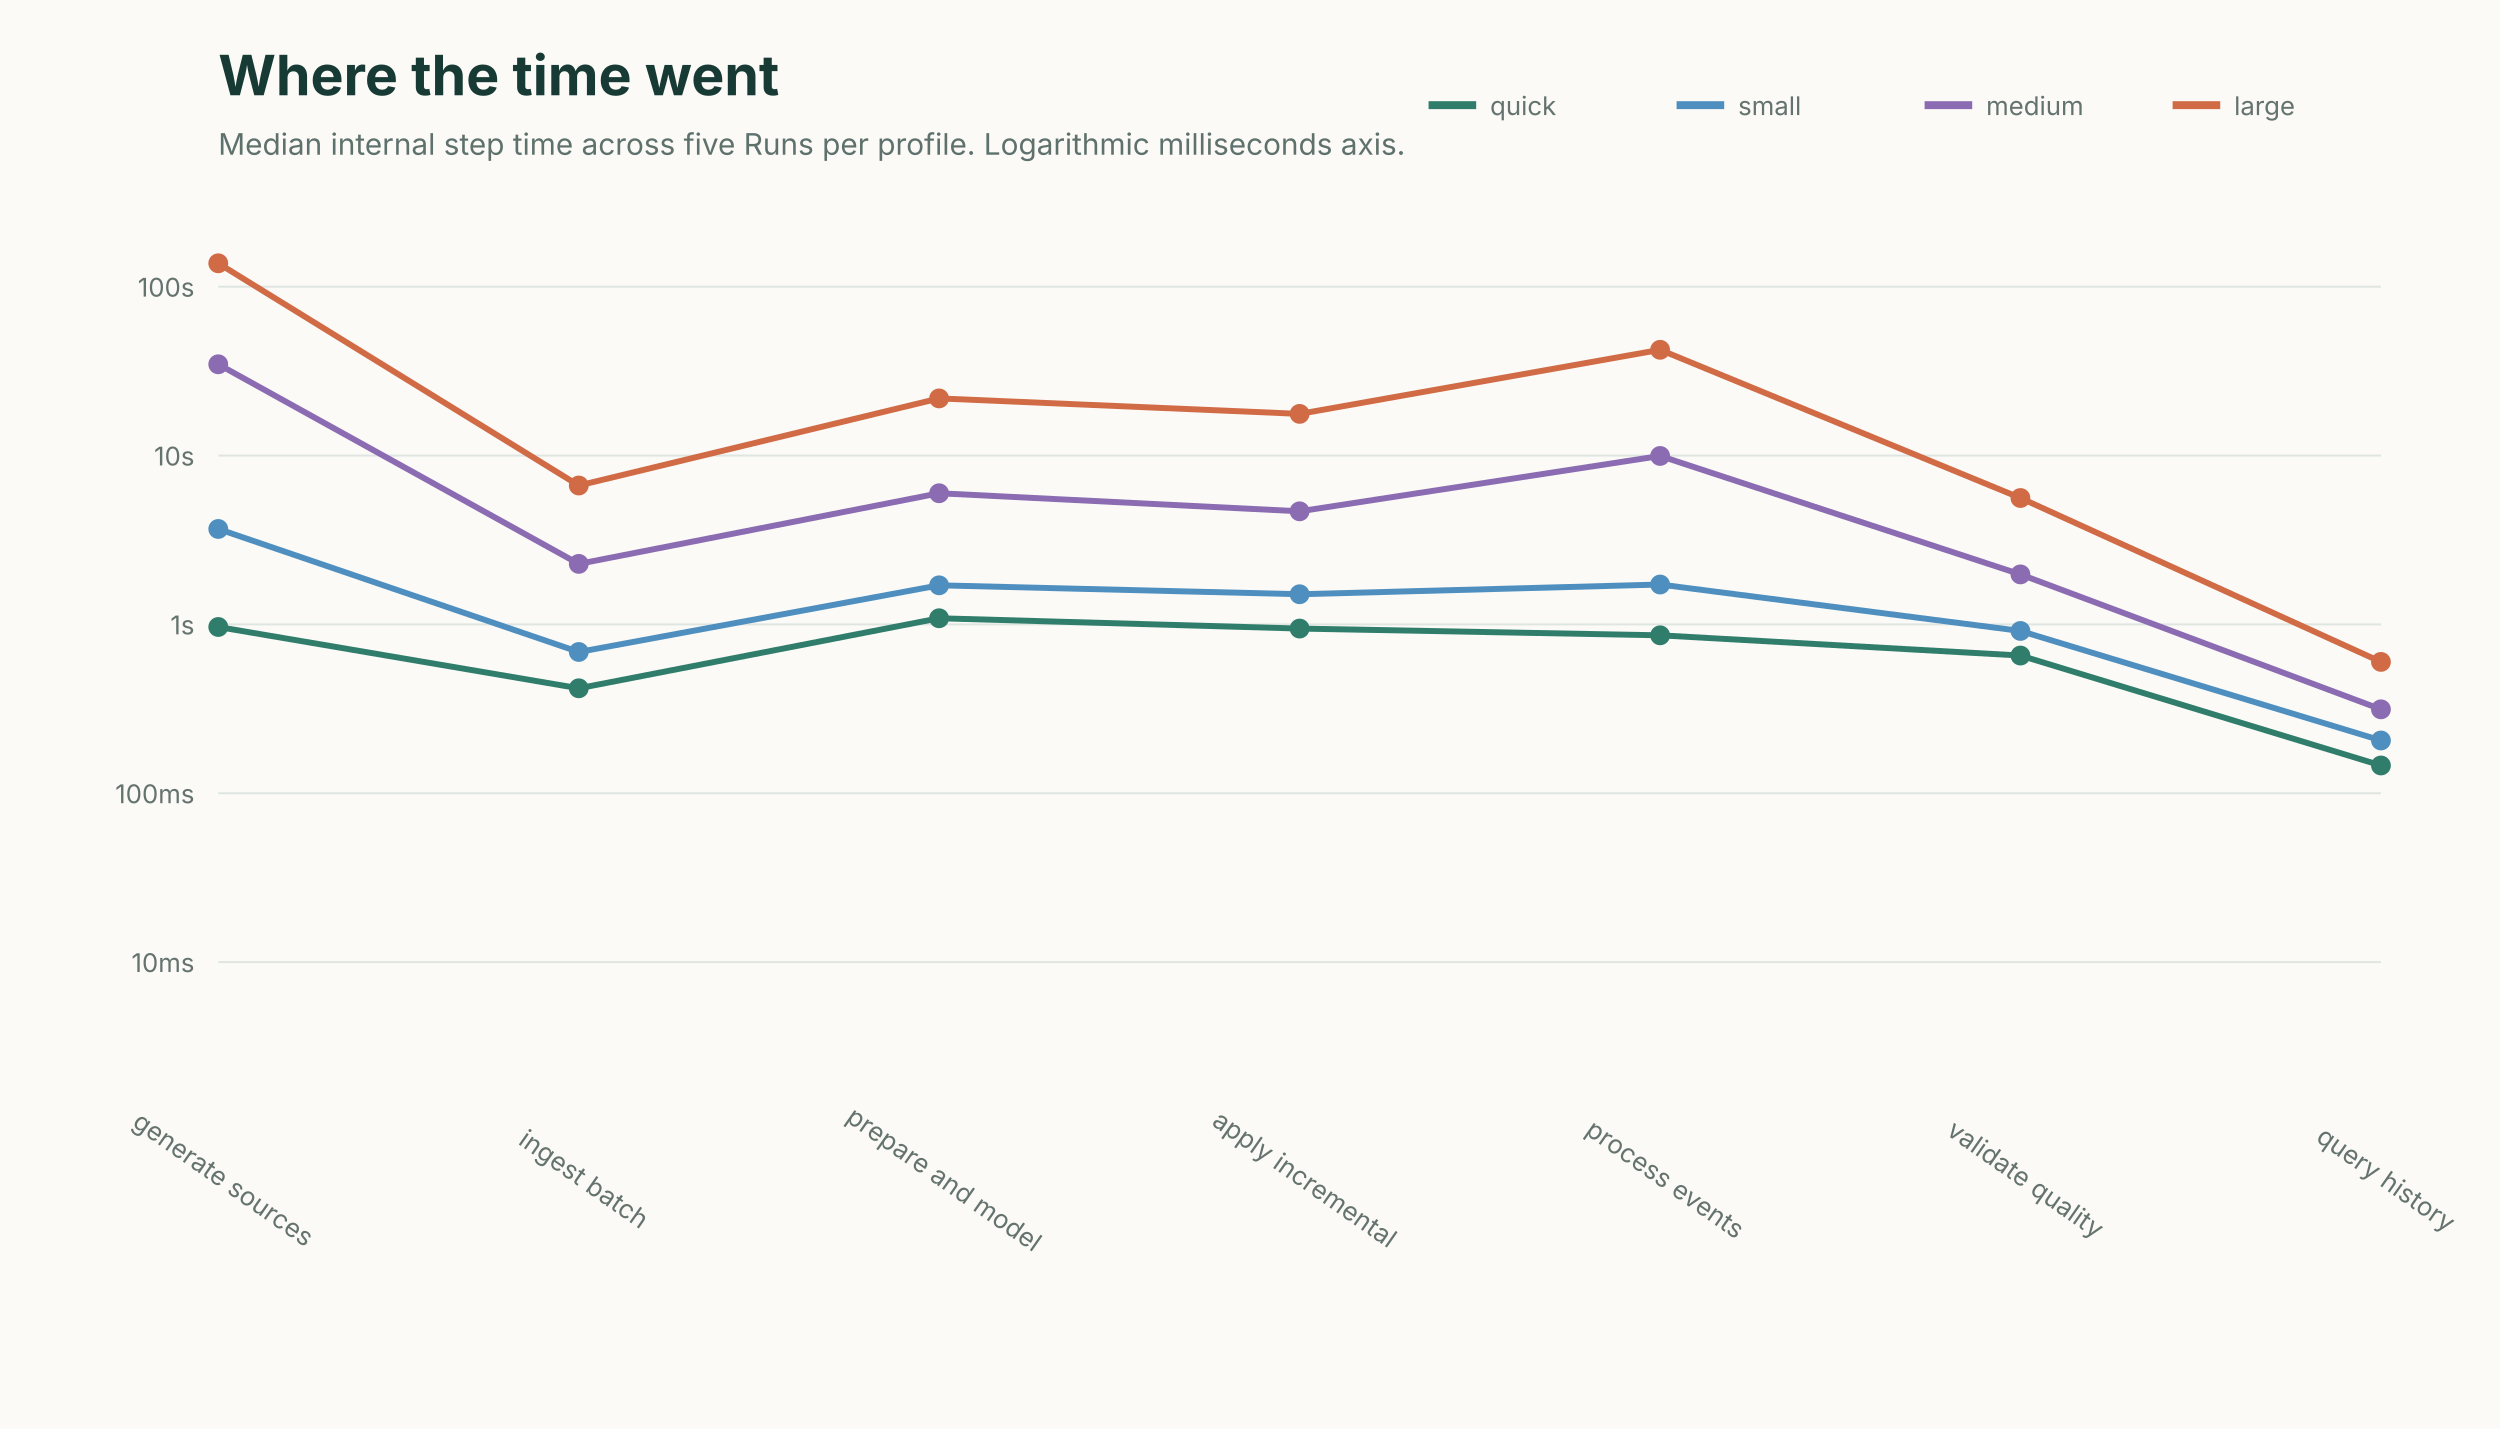
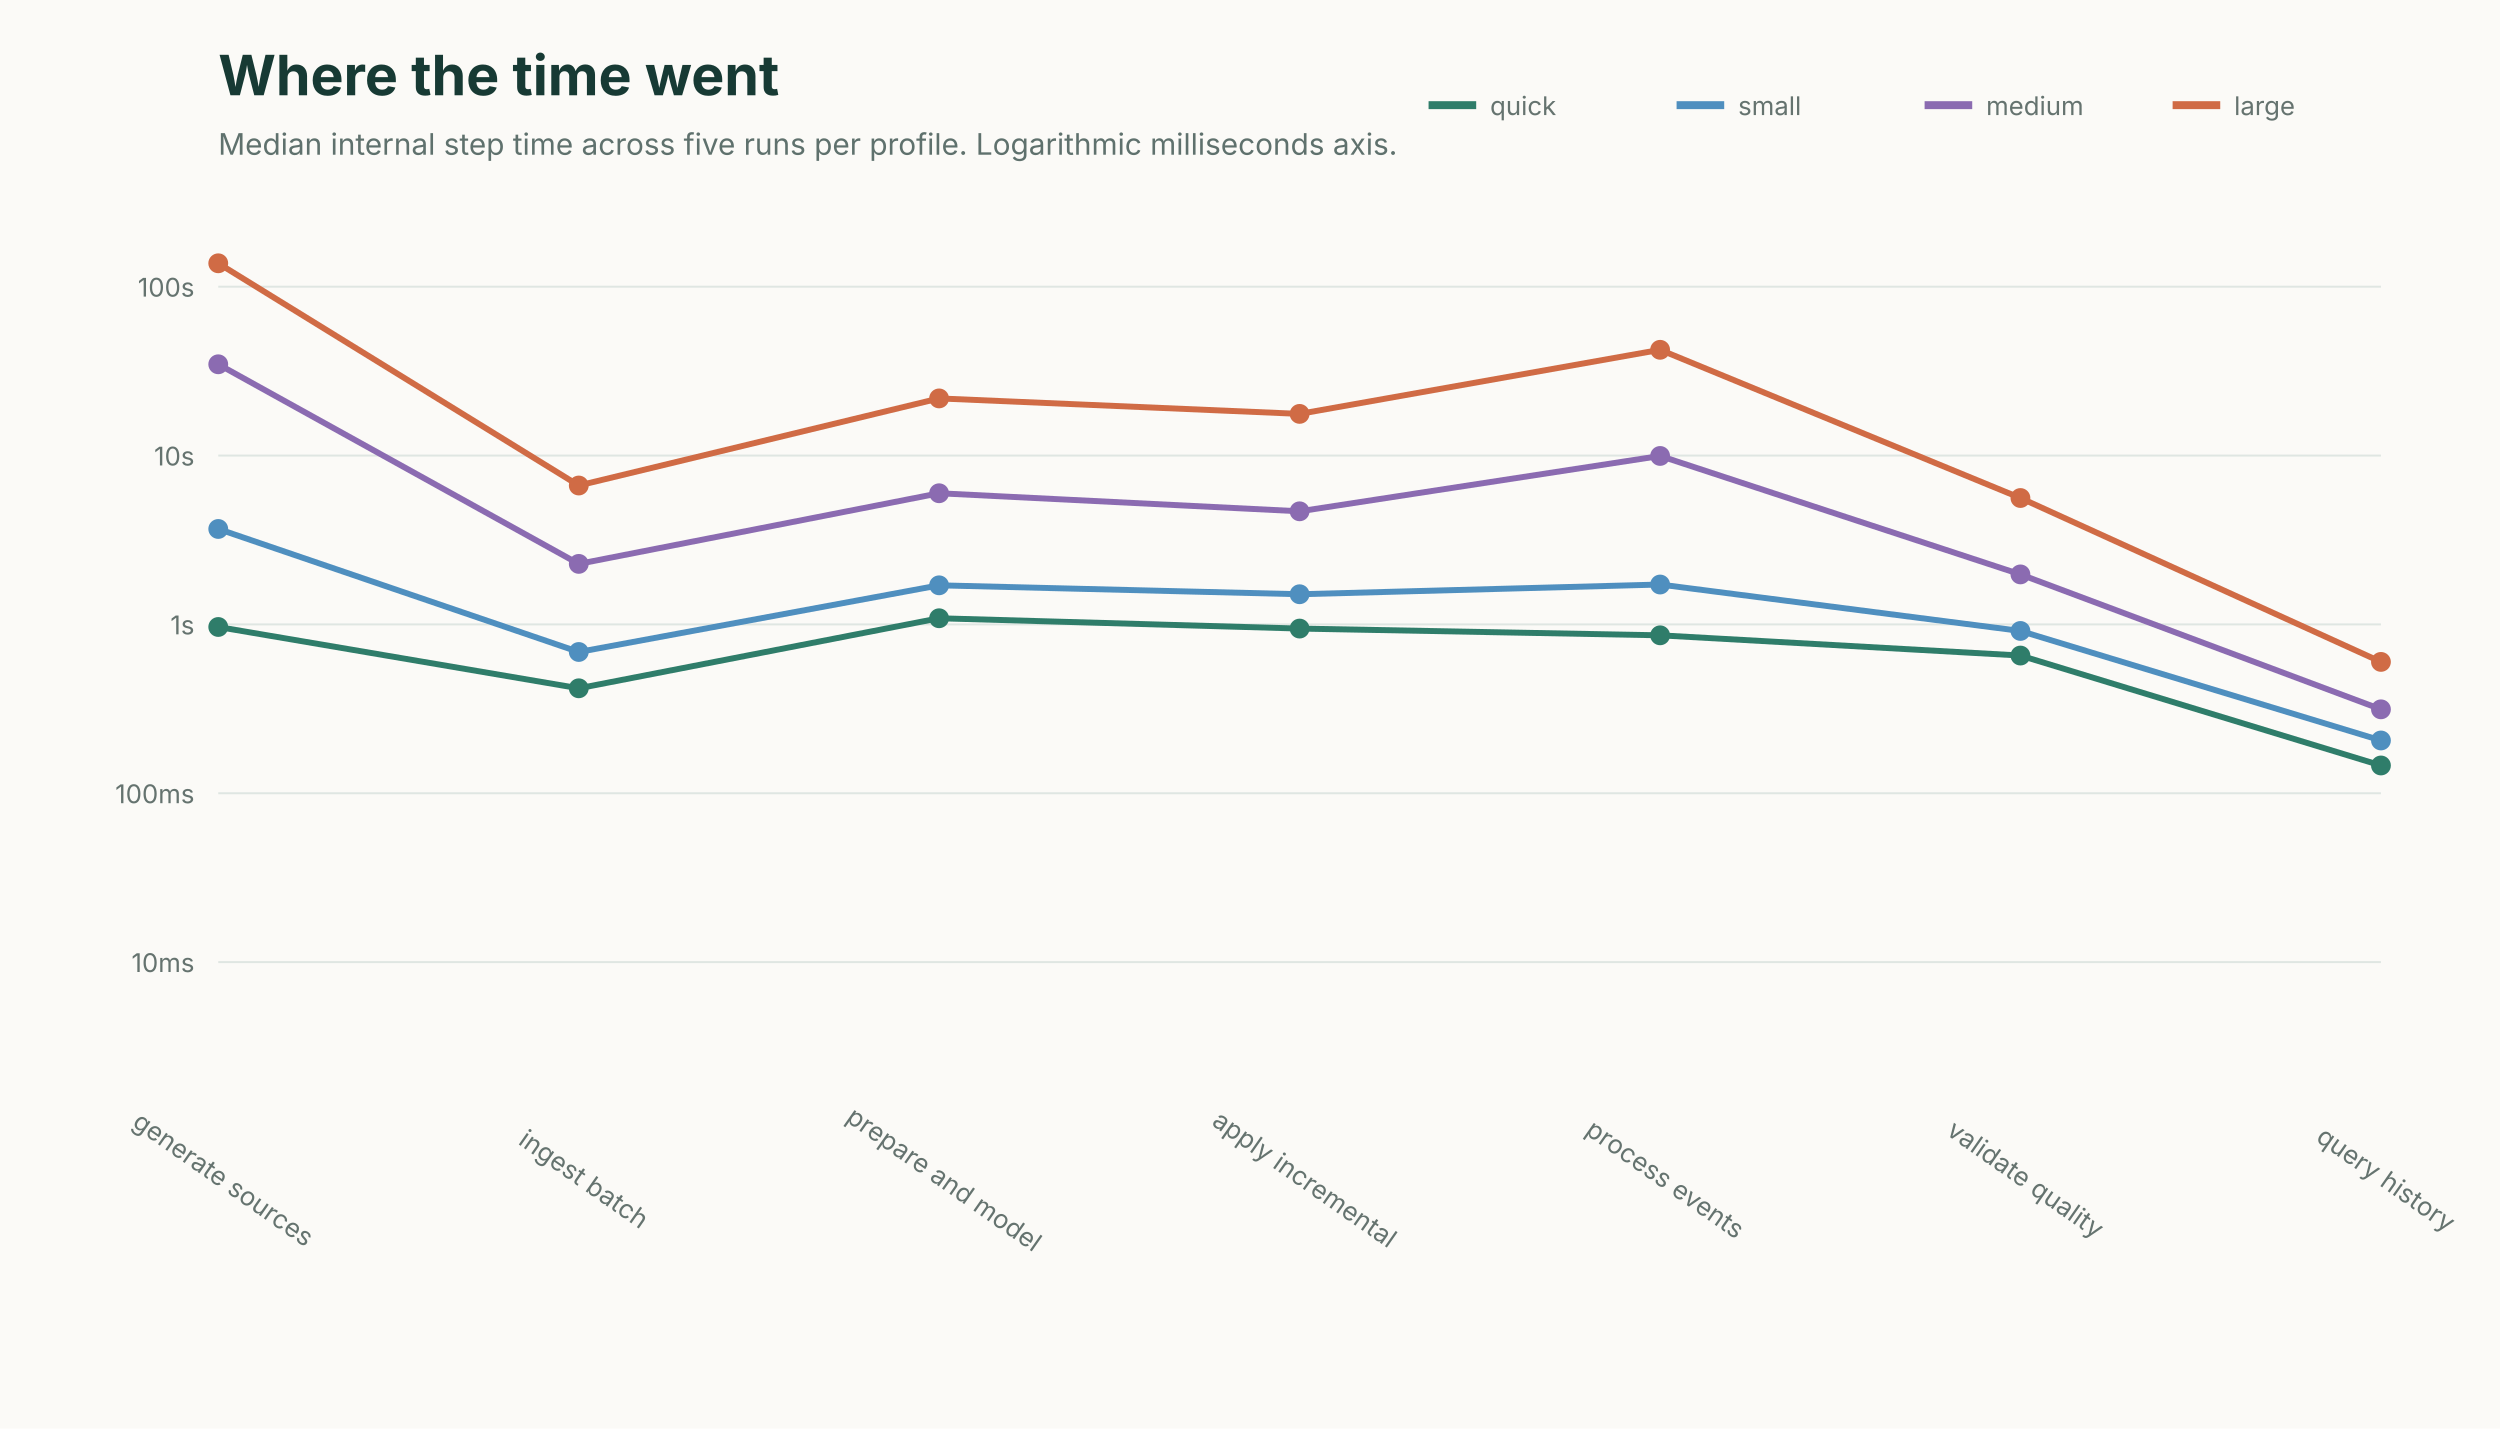
<svg xmlns="http://www.w3.org/2000/svg" viewBox="0 0 1260 720" role="img">
  <rect width="100%" height="100%" fill="#fbfaf7" />
  <style>text{font-family:Inter,ui-sans-serif,system-ui,sans-serif;fill:#173a34}.title{font-size:28px;font-weight:700}.sub{font-size:15px;fill:#5f716d}.axis{font-size:13px;fill:#65736f}.value{font-size:14px;font-weight:650}.grid{stroke:#dfe6e2;stroke-width:1}.range{stroke:#173a34;stroke-width:2}.bar{rx:5}</style>
  <text x="110.0" y="48.0" class="title">Where the time went</text>
-   <text x="110.0" y="78.0" class="sub">Median internal step time across five Runs per profile. Logarithmic milliseconds axis.</text>
+   <text x="110.0" y="78.0" class="sub">Median internal step time across five runs per profile. Logarithmic milliseconds axis.</text>
  <line x1="110" y1="484.9" x2="1200" y2="484.9" class="grid" />
  <text x="98.0" y="489.9" class="axis" text-anchor="end">10ms</text>
  <line x1="110" y1="399.8" x2="1200" y2="399.8" class="grid" />
  <text x="98.0" y="404.8" class="axis" text-anchor="end">100ms</text>
  <line x1="110" y1="314.7" x2="1200" y2="314.7" class="grid" />
  <text x="98.0" y="319.7" class="axis" text-anchor="end">1s</text>
  <line x1="110" y1="229.6" x2="1200" y2="229.6" class="grid" />
  <text x="98.0" y="234.6" class="axis" text-anchor="end">10s</text>
  <line x1="110" y1="144.5" x2="1200" y2="144.5" class="grid" />
  <text x="98.0" y="149.5" class="axis" text-anchor="end">100s</text>
  <polyline points="110.0,316.0 291.7,346.9 473.3,311.6 655.0,316.8 836.7,320.2 1018.3,330.4 1200.0,385.8" fill="none" stroke="#2f7d6a" stroke-width="3" />
  <circle cx="110.0" cy="316.0" r="5" fill="#2f7d6a" />
  <circle cx="291.7" cy="346.9" r="5" fill="#2f7d6a" />
  <circle cx="473.3" cy="311.6" r="5" fill="#2f7d6a" />
  <circle cx="655.0" cy="316.8" r="5" fill="#2f7d6a" />
  <circle cx="836.7" cy="320.2" r="5" fill="#2f7d6a" />
  <circle cx="1018.3" cy="330.4" r="5" fill="#2f7d6a" />
  <circle cx="1200.0" cy="385.8" r="5" fill="#2f7d6a" />
  <polyline points="110.0,266.6 291.7,328.6 473.3,295.0 655.0,299.5 836.7,294.6 1018.3,318.0 1200.0,373.2" fill="none" stroke="#4f8fbf" stroke-width="3" />
  <circle cx="110.0" cy="266.6" r="5" fill="#4f8fbf" />
  <circle cx="291.7" cy="328.6" r="5" fill="#4f8fbf" />
  <circle cx="473.3" cy="295.0" r="5" fill="#4f8fbf" />
  <circle cx="655.0" cy="299.5" r="5" fill="#4f8fbf" />
  <circle cx="836.7" cy="294.6" r="5" fill="#4f8fbf" />
  <circle cx="1018.3" cy="318.0" r="5" fill="#4f8fbf" />
  <circle cx="1200.0" cy="373.2" r="5" fill="#4f8fbf" />
  <polyline points="110.0,183.6 291.7,284.2 473.3,248.6 655.0,257.7 836.7,229.8 1018.3,289.5 1200.0,357.5" fill="none" stroke="#8b6bb1" stroke-width="3" />
  <circle cx="110.0" cy="183.6" r="5" fill="#8b6bb1" />
  <circle cx="291.7" cy="284.2" r="5" fill="#8b6bb1" />
  <circle cx="473.3" cy="248.6" r="5" fill="#8b6bb1" />
  <circle cx="655.0" cy="257.7" r="5" fill="#8b6bb1" />
  <circle cx="836.7" cy="229.8" r="5" fill="#8b6bb1" />
  <circle cx="1018.3" cy="289.5" r="5" fill="#8b6bb1" />
  <circle cx="1200.0" cy="357.5" r="5" fill="#8b6bb1" />
  <polyline points="110.0,132.7 291.7,244.7 473.3,200.8 655.0,208.6 836.7,176.3 1018.3,251.0 1200.0,333.6" fill="none" stroke="#d06b45" stroke-width="3" />
  <circle cx="110.0" cy="132.7" r="5" fill="#d06b45" />
  <circle cx="291.7" cy="244.7" r="5" fill="#d06b45" />
  <circle cx="473.3" cy="200.8" r="5" fill="#d06b45" />
  <circle cx="655.0" cy="208.6" r="5" fill="#d06b45" />
  <circle cx="836.7" cy="176.3" r="5" fill="#d06b45" />
  <circle cx="1018.3" cy="251.0" r="5" fill="#d06b45" />
  <circle cx="1200.0" cy="333.6" r="5" fill="#d06b45" />
  <g transform="translate(110.0,598) rotate(35)">
    <text x="0.0" y="0.0" class="axis" text-anchor="middle">generate sources</text>
  </g>
  <g transform="translate(291.7,598) rotate(35)">
    <text x="0.0" y="0.0" class="axis" text-anchor="middle">ingest batch</text>
  </g>
  <g transform="translate(473.3,598) rotate(35)">
    <text x="0.0" y="0.0" class="axis" text-anchor="middle">prepare and model</text>
  </g>
  <g transform="translate(655.0,598) rotate(35)">
    <text x="0.0" y="0.0" class="axis" text-anchor="middle">apply incremental</text>
  </g>
  <g transform="translate(836.7,598) rotate(35)">
    <text x="0.0" y="0.0" class="axis" text-anchor="middle">process events</text>
  </g>
  <g transform="translate(1018.3,598) rotate(35)">
    <text x="0.0" y="0.0" class="axis" text-anchor="middle">validate quality</text>
  </g>
  <g transform="translate(1200.0,598) rotate(35)">
    <text x="0.0" y="0.0" class="axis" text-anchor="middle">query history</text>
  </g>
  <line x1="720" y1="53" x2="744" y2="53" stroke="#2f7d6a" stroke-width="4" />
  <text x="751.0" y="58.0" class="axis">quick</text>
  <line x1="845" y1="53" x2="869" y2="53" stroke="#4f8fbf" stroke-width="4" />
  <text x="876.0" y="58.0" class="axis">small</text>
  <line x1="970" y1="53" x2="994" y2="53" stroke="#8b6bb1" stroke-width="4" />
  <text x="1001.0" y="58.0" class="axis">medium</text>
  <line x1="1095" y1="53" x2="1119" y2="53" stroke="#d06b45" stroke-width="4" />
  <text x="1126.0" y="58.0" class="axis">large</text>
</svg>
